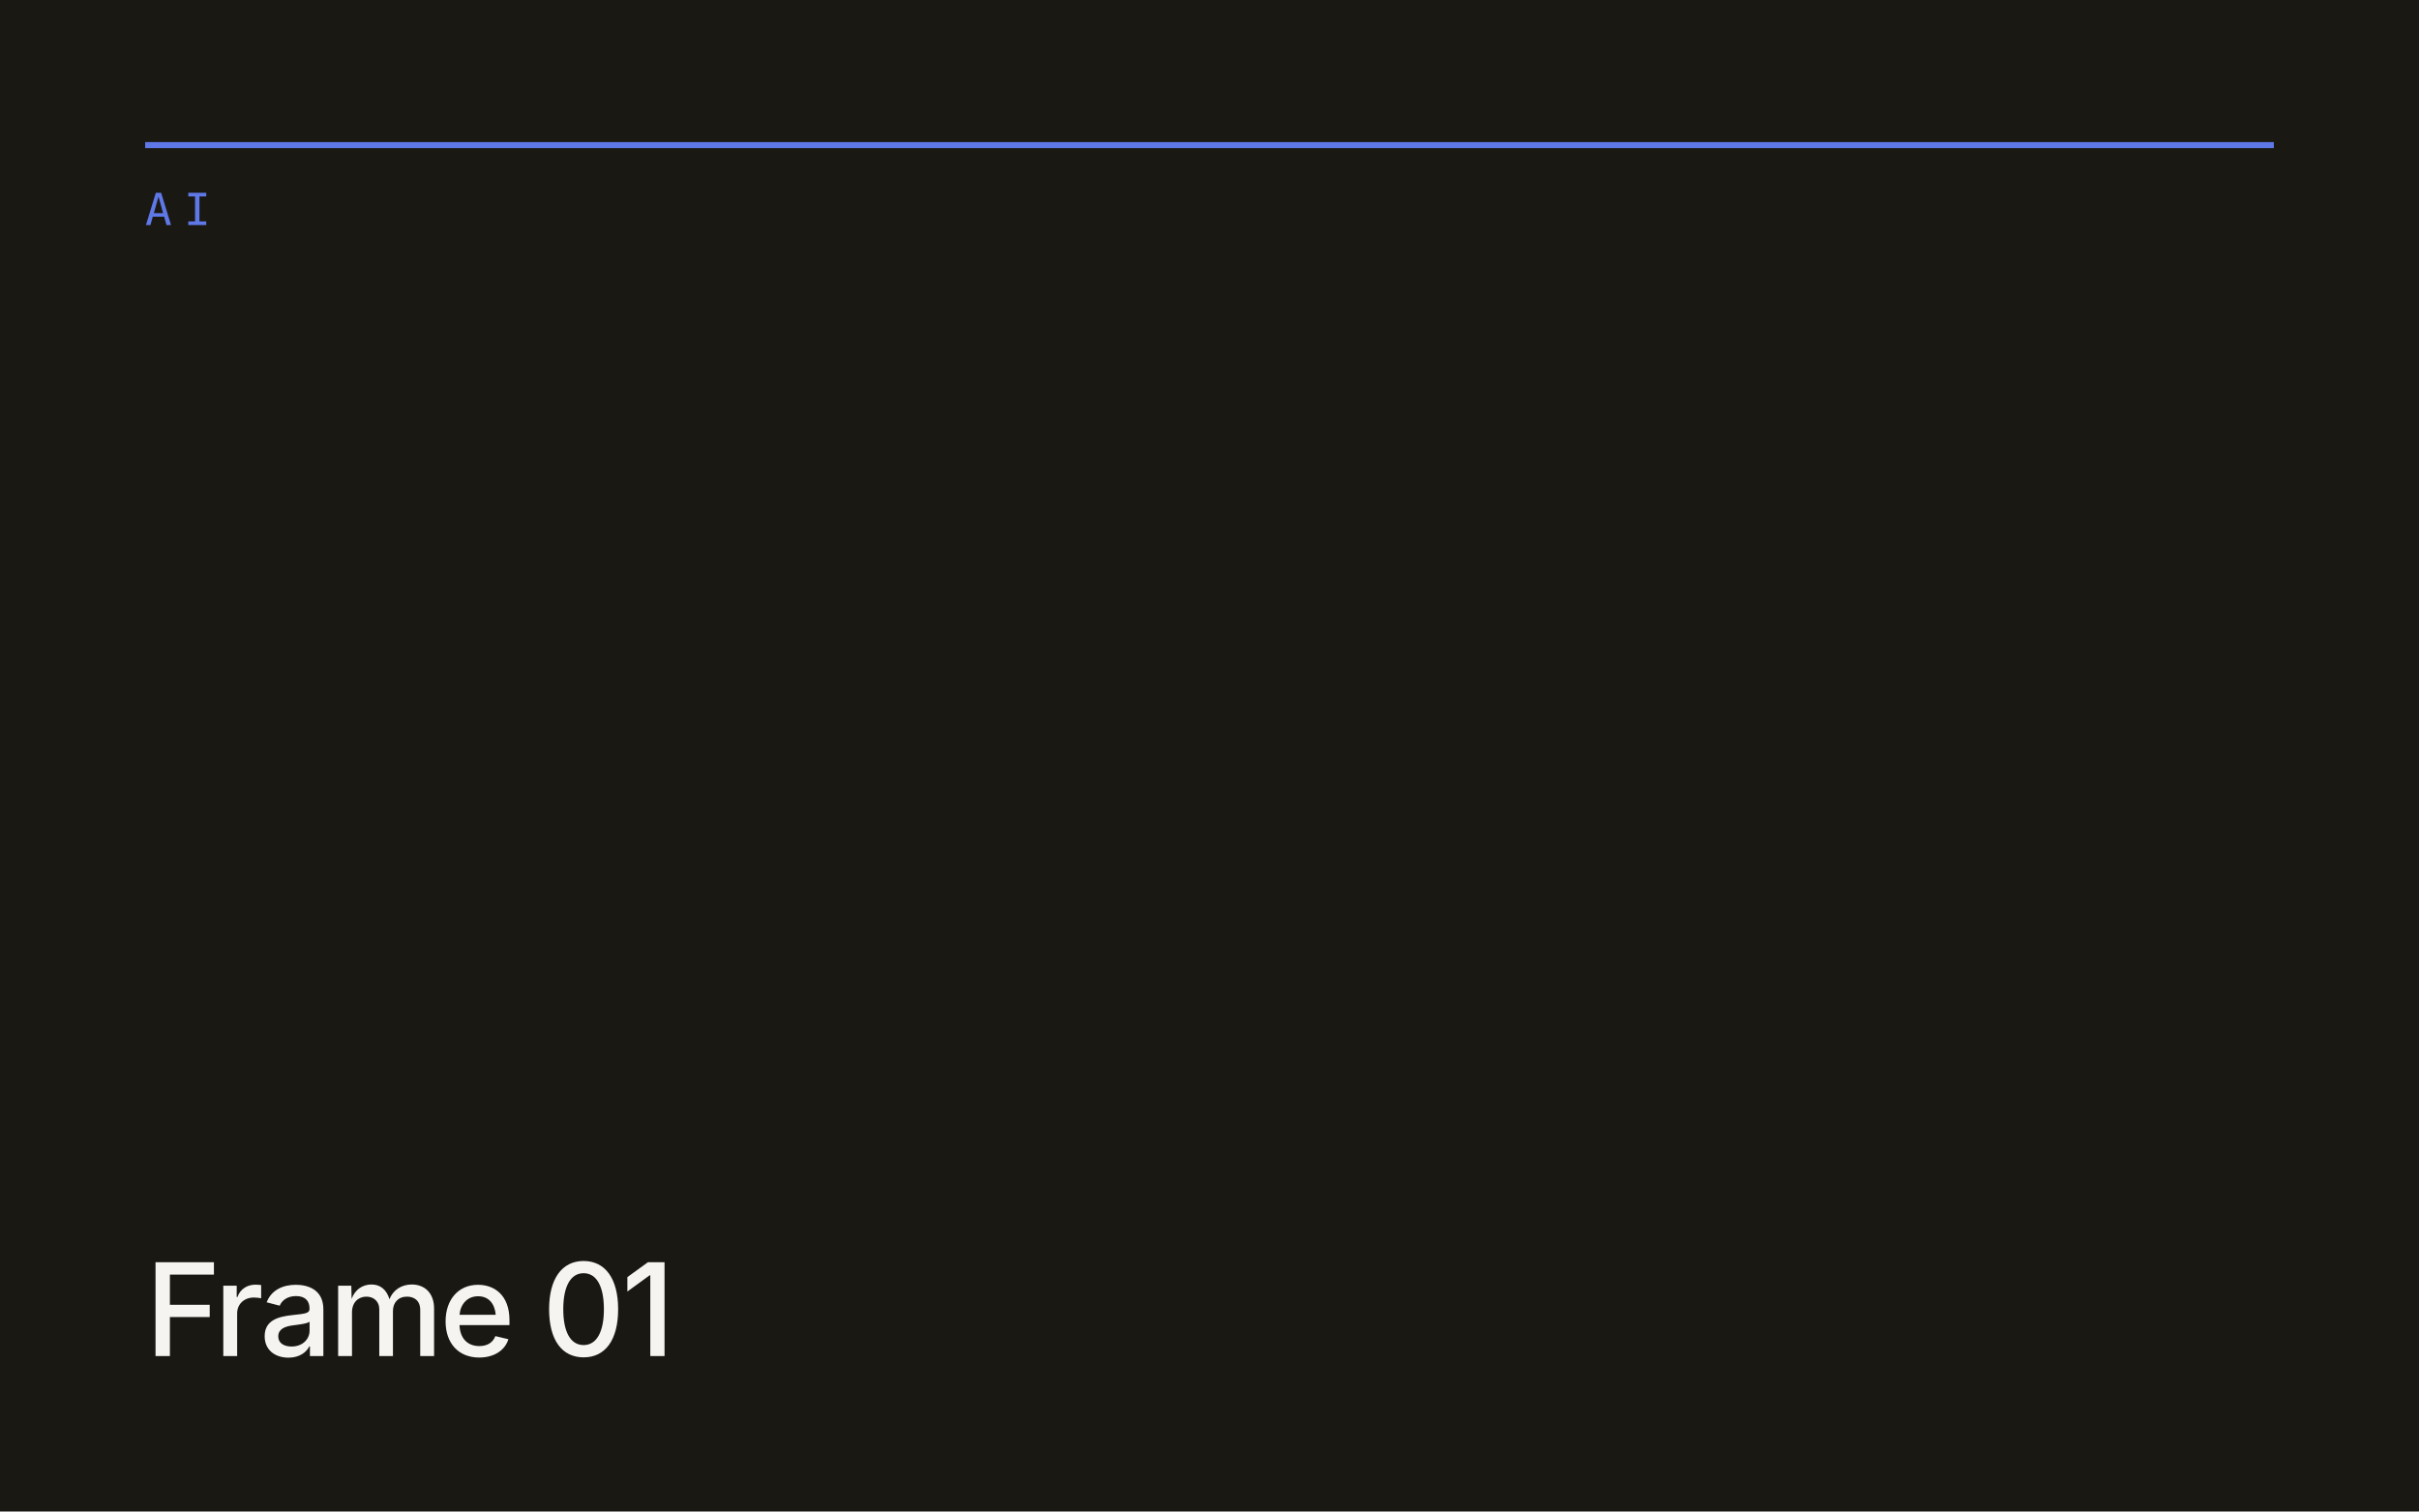
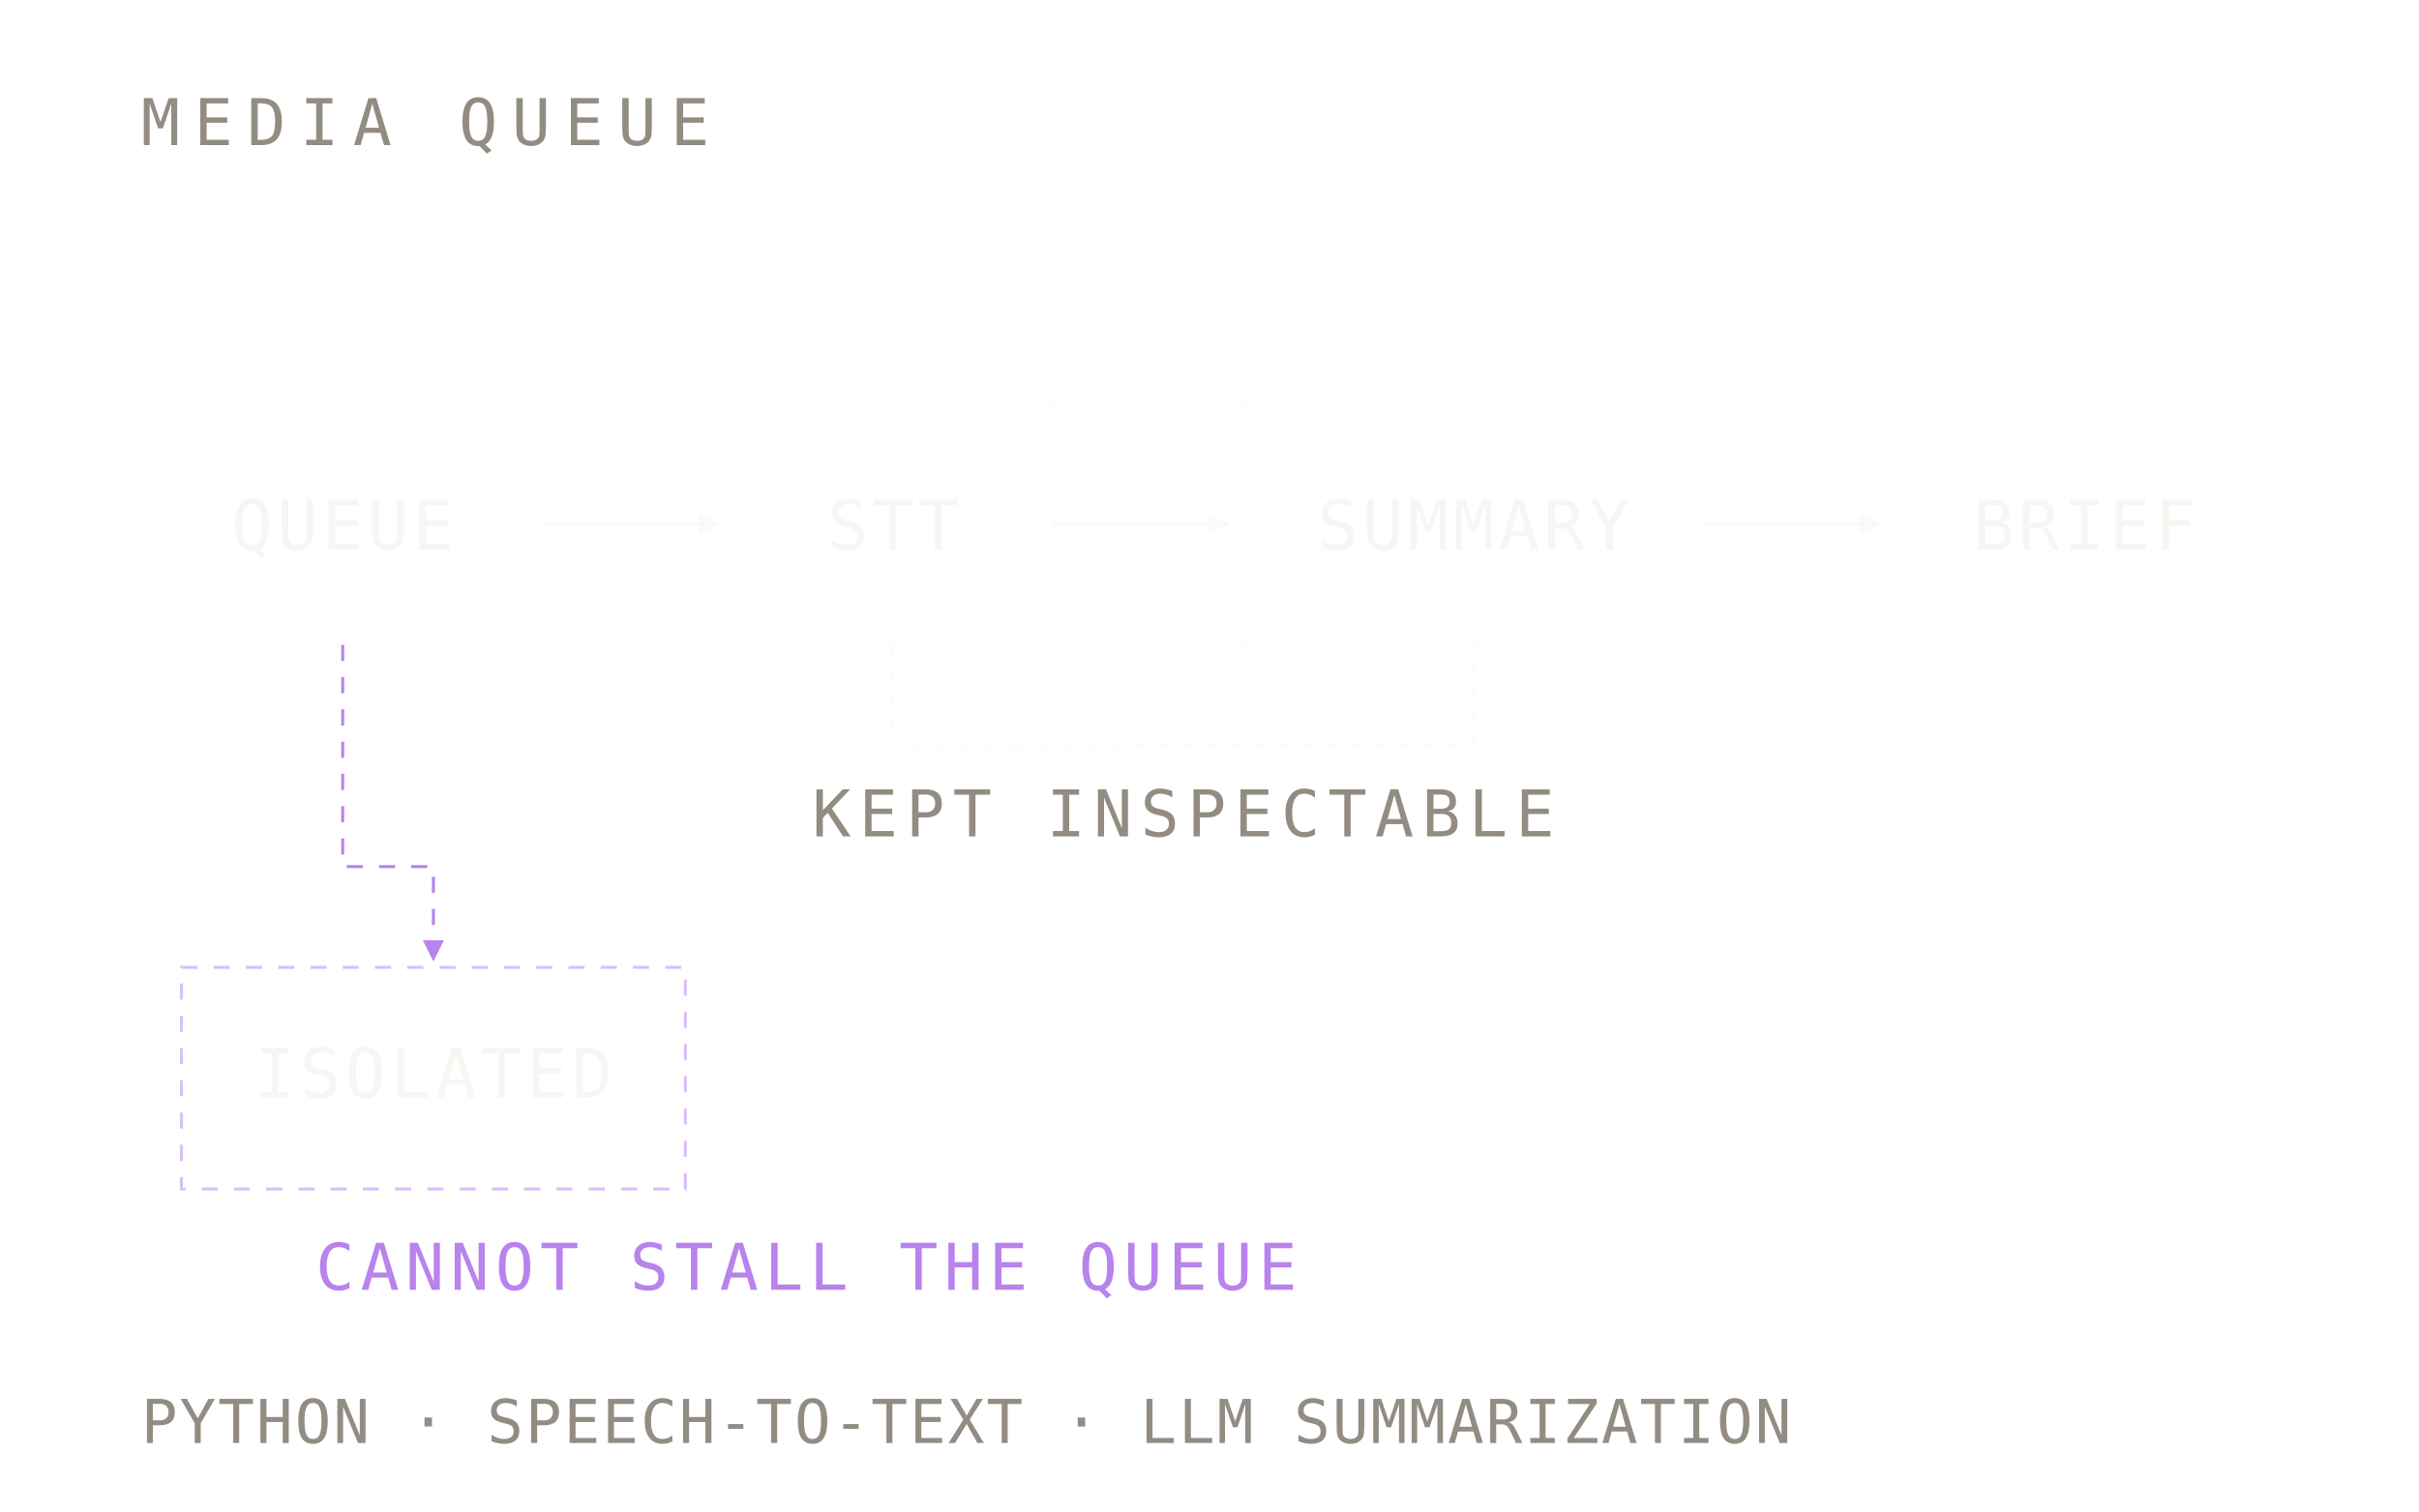
- <svg xmlns="http://www.w3.org/2000/svg" width="1200" height="750" viewBox="0 0 1200 750" fill="none" role="img">
-   <rect width="1200" height="750" fill="#1a1813" />
-   <path d="M72 72H1128" stroke="#5f78e8" stroke-width="3" />
-   <text x="72" y="111.68" fill="#5f78e8" font-family="ui-monospace, 'Space Mono', monospace" font-size="22" letter-spacing="6">AI</text>
-   <text fill="#f5f4f0" font-family="'Outfit', system-ui, -apple-system, sans-serif" font-size="64" font-weight="500" letter-spacing="-1.92">
-     <tspan x="72" y="672.88">Frame 01</tspan>
-   </text>
+ <svg xmlns="http://www.w3.org/2000/svg" viewBox="0 0 1200 750" width="1200" height="750" fill="none" role="img">
+   <defs>
+     <marker id="a" viewBox="0 0 10 10" refX="9" refY="5" markerWidth="7" markerHeight="7" orient="auto">
+       <path d="M0 0 L10 5 L0 10 z" fill="#f7f6f2" fill-opacity="0.55" />
+     </marker>
+     <marker id="av" viewBox="0 0 10 10" refX="9" refY="5" markerWidth="7" markerHeight="7" orient="auto">
+       <path d="M0 0 L10 5 L0 10 z" fill="#b883ec" />
+     </marker>
+     <style>
+       .l { font-family: ui-monospace, "Space Mono", "SFMono-Regular", Menlo, monospace; }
+       .stage { font-size: 34px; letter-spacing: 2px; fill: #f7f6f2; }
+       .eyebrow { font-size: 32px; letter-spacing: 7px; fill: #928c83; }
+       .note { font-size: 32px; letter-spacing: 3px; fill: #b883ec; }
+       .caption { font-size: 32px; letter-spacing: 4px; fill: #928c83; }
+       .stack { font-size: 30px; letter-spacing: 1px; fill: #928c83; }
+       .box { stroke: #f7f6f2; stroke-opacity: 0.28; stroke-width: 1.5; }
+       .wire { stroke: #f7f6f2; stroke-opacity: 0.55; stroke-width: 1.5; }
+     </style>
+   </defs>
+   <text class="l eyebrow" x="70" y="72">MEDIA QUEUE</text>
+   <line x1="70" y1="98" x2="1130" y2="98" stroke="#f7f6f2" stroke-opacity="0.14" />
+   <rect class="box" x="70" y="200" width="200" height="120" />
+   <rect class="box" x="363" y="200" width="160" height="120" />
+   <rect class="box" x="616" y="200" width="230" height="120" />
+   <rect class="box" x="939" y="200" width="190" height="120" />
+   <text class="l stage" x="170" y="263" text-anchor="middle" dominant-baseline="middle">QUEUE</text>
+   <text class="l stage" x="443" y="263" text-anchor="middle" dominant-baseline="middle">STT</text>
+   <text class="l stage" x="731" y="263" text-anchor="middle" dominant-baseline="middle">SUMMARY</text>
+   <text class="l stage" x="1034" y="263" text-anchor="middle" dominant-baseline="middle">BRIEF</text>
+   <line class="wire" x1="270" y1="260" x2="356" y2="260" marker-end="url(#a)" />
+   <line class="wire" x1="523" y1="260" x2="609" y2="260" marker-end="url(#a)" />
+   <line class="wire" x1="846" y1="260" x2="932" y2="260" marker-end="url(#a)" />
+   <path d="M443 320 V370 H731 V320" stroke="#f7f6f2" stroke-opacity="0.35" stroke-width="1.5" stroke-dasharray="6 6" />
+   <text class="l caption" x="587" y="415" text-anchor="middle">KEPT INSPECTABLE</text>
+   <path d="M170 320 V430 H215 V476" stroke="#b883ec" stroke-width="1.5" stroke-dasharray="8 8" marker-end="url(#av)" />
+   <rect x="90" y="480" width="250" height="110" stroke="#b883ec" stroke-opacity="0.5" stroke-width="1.5" stroke-dasharray="8 8" />
+   <text class="l stage" x="215" y="535" text-anchor="middle" dominant-baseline="middle">ISOLATED</text>
+   <text class="l note" x="400" y="640" text-anchor="middle">CANNOT STALL THE QUEUE</text>
+   <line x1="70" y1="676" x2="1130" y2="676" stroke="#f7f6f2" stroke-opacity="0.14" />
+   <text class="l stack" x="70" y="716">PYTHON · SPEECH-TO-TEXT · LLM SUMMARIZATION</text>
</svg>
